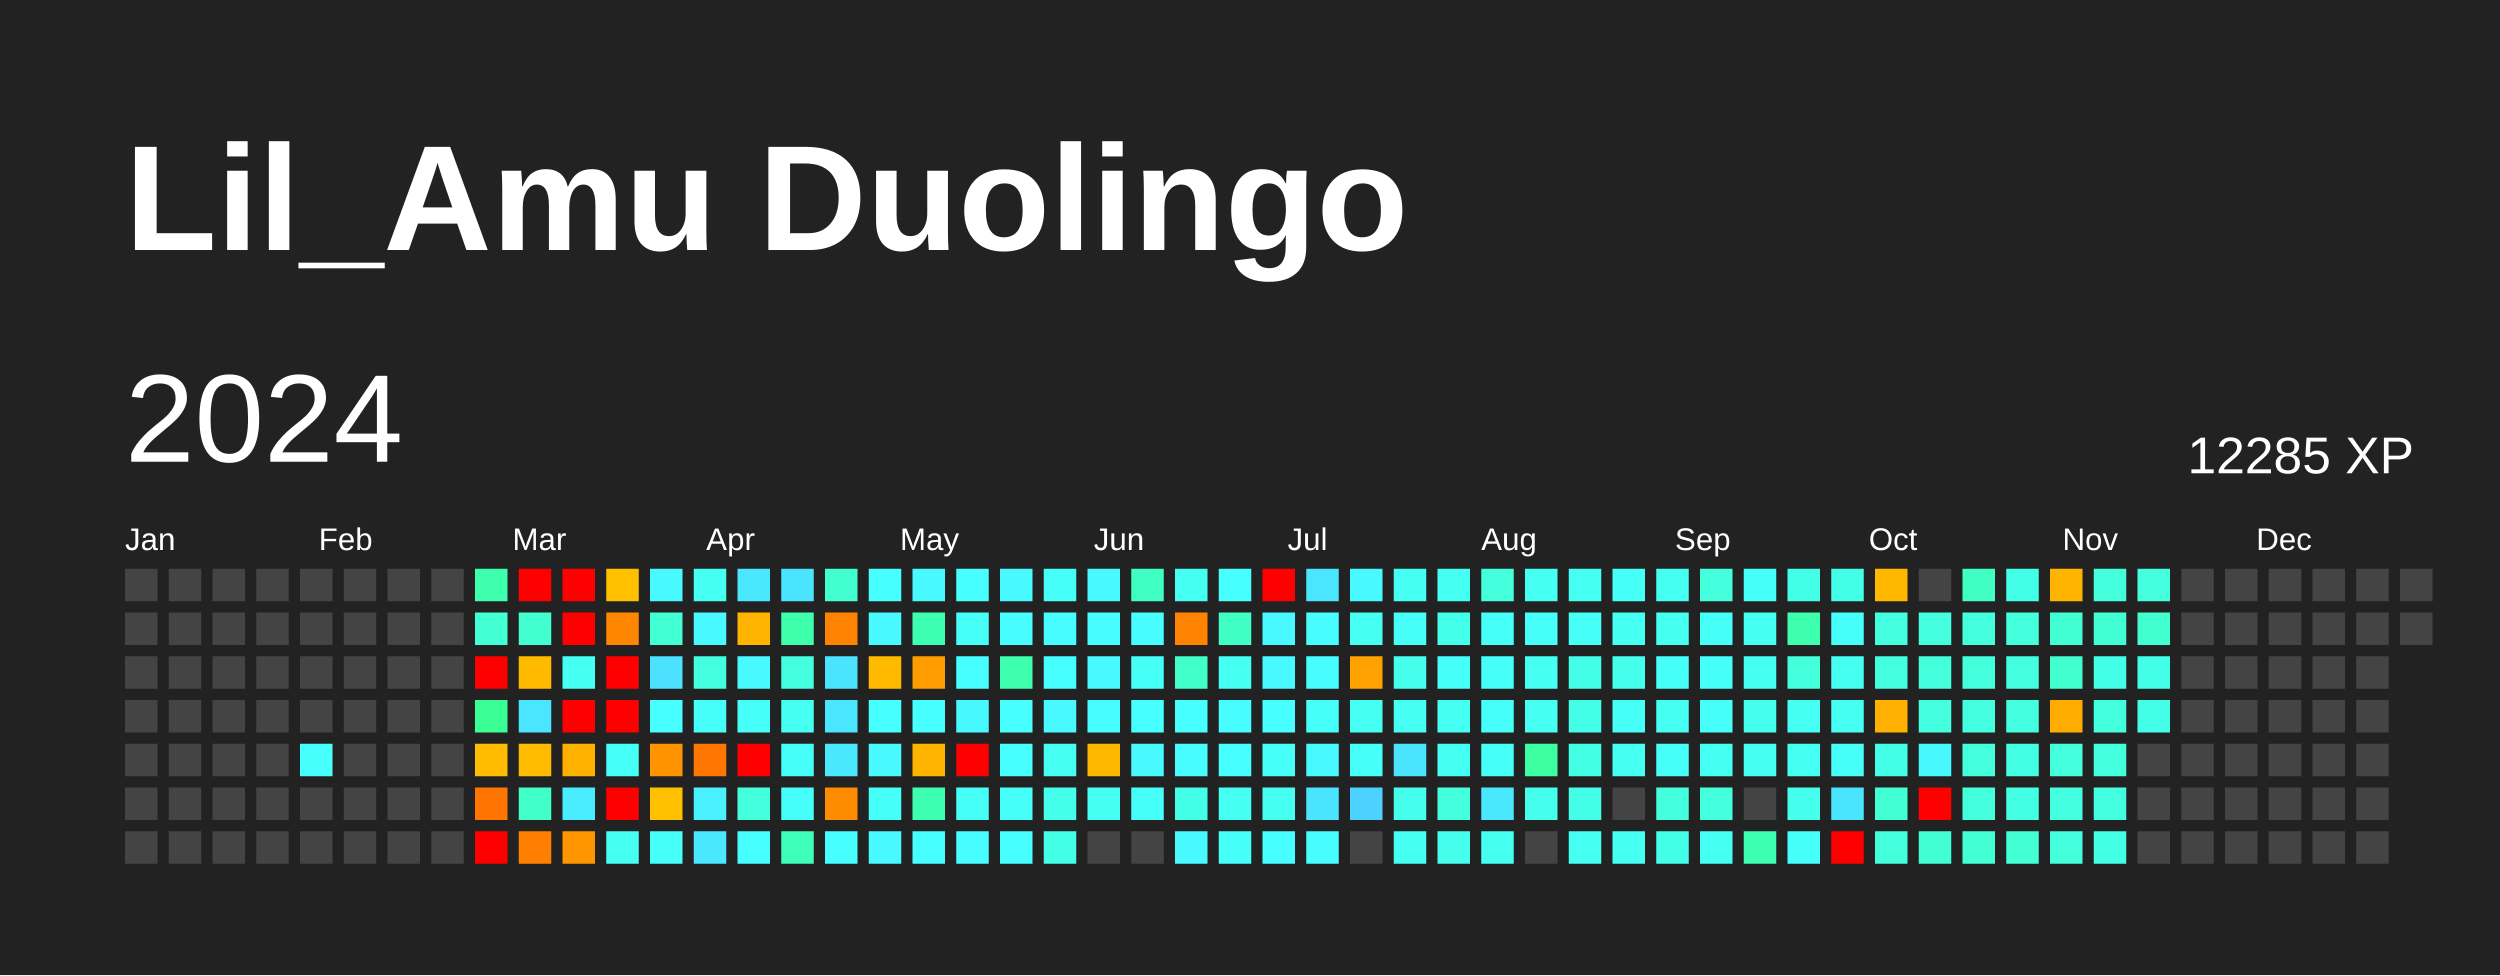
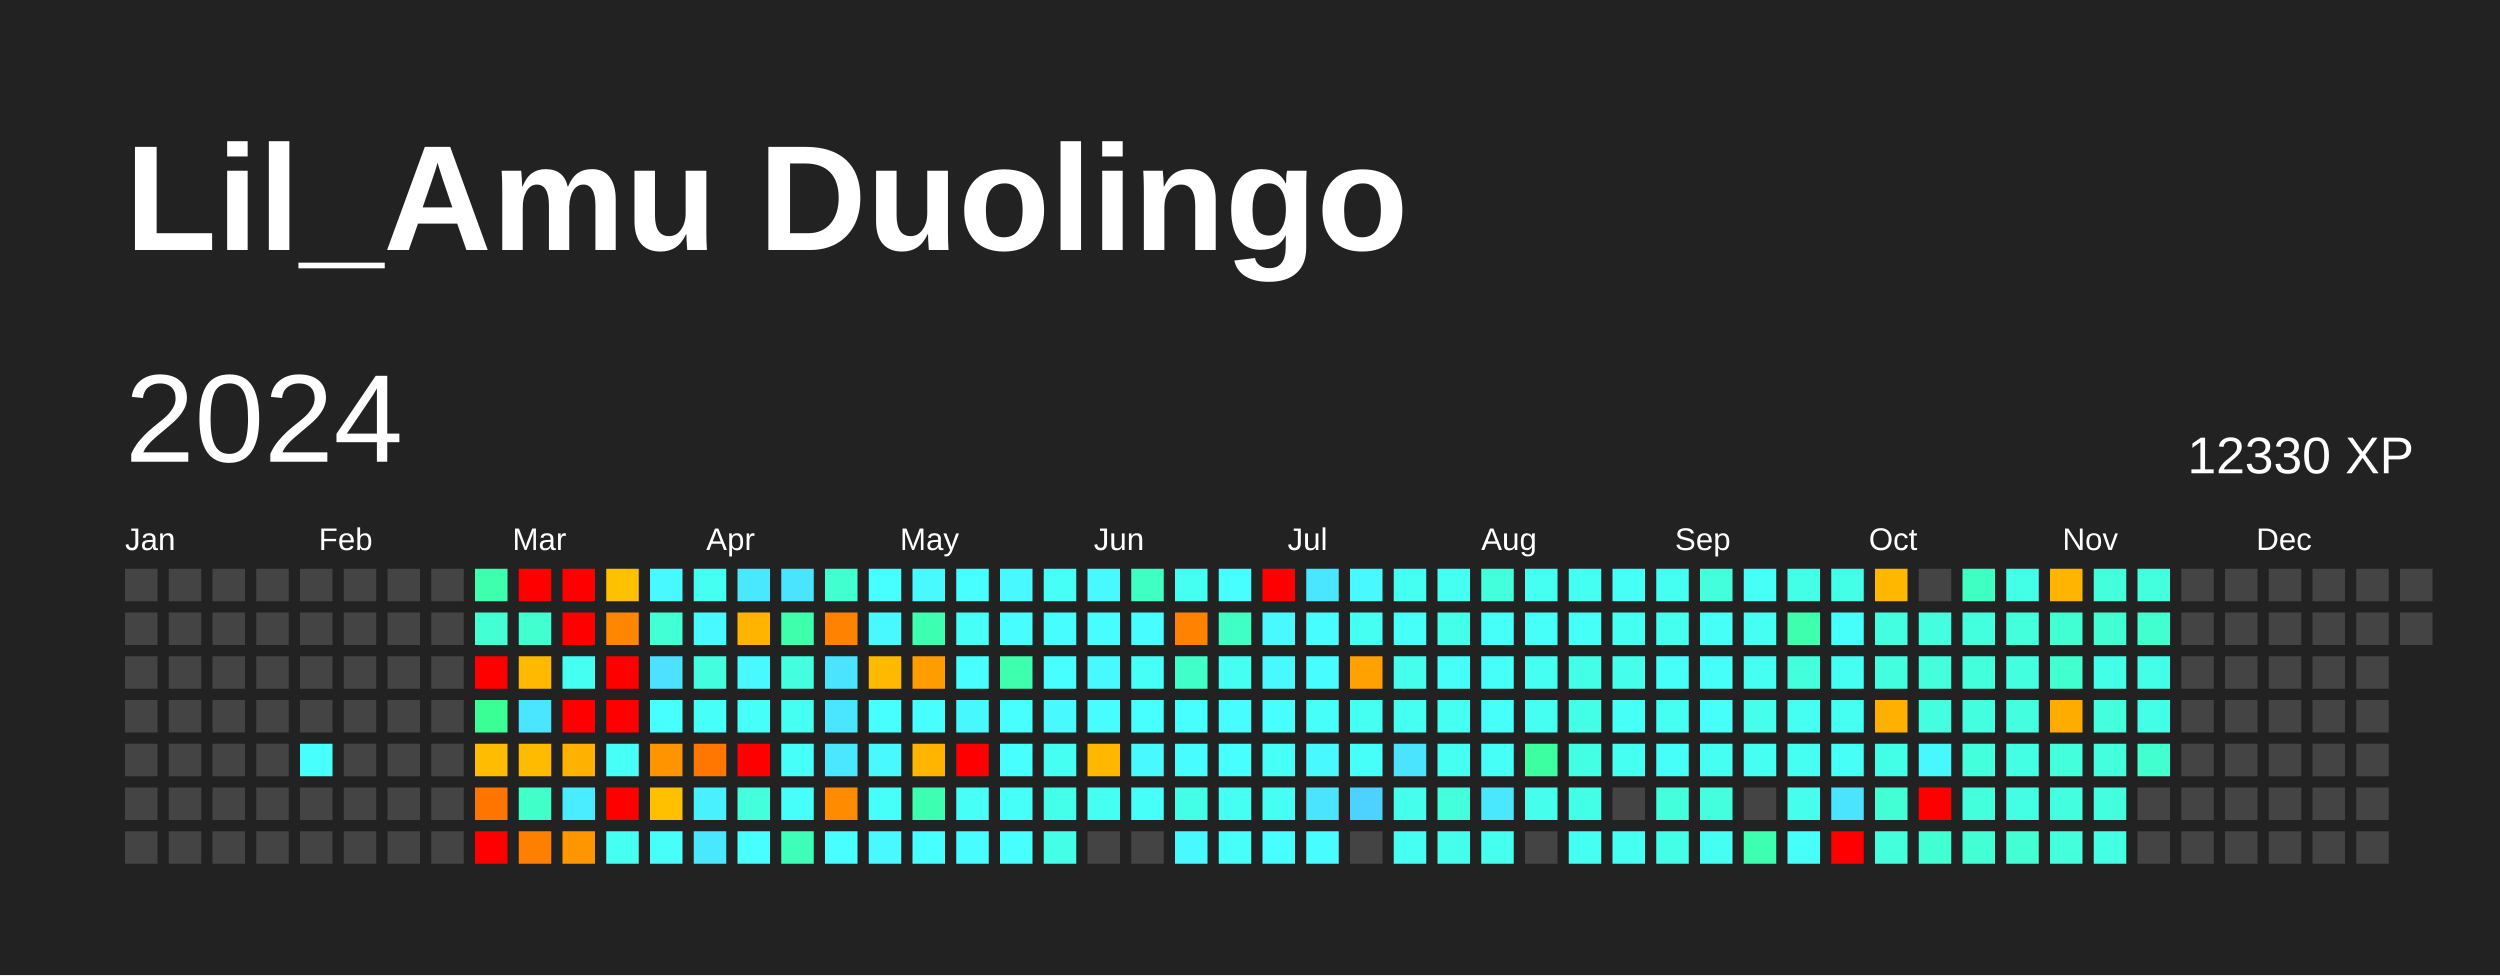
<svg xmlns="http://www.w3.org/2000/svg" baseProfile="full" height="78mm" version="1.1" viewBox="0,0,200,78" width="200mm">
  <defs />
  <rect fill="#222222" height="78" width="200" x="0" y="0" />
  <text fill="#FFFFFF" style="font-size:12px; font-family:Arial; font-weight:bold;" x="10" y="20">Lil_Amu Duolingo</text>
  <text dominant-baseline="hanging" fill="#FFFFFF" style="font-size:10.0px; font-family:Arial;" x="10" y="30">2024</text>
-   <text dominant-baseline="hanging" fill="#FFFFFF" style="font-size:4.125px; font-family:Arial;" x="175" y="35">12285 XP</text>
+   <text dominant-baseline="hanging" fill="#FFFFFF" style="font-size:4.125px; font-family:Arial;" x="175" y="35">12330 XP</text>
  <text fill="#FFFFFF" style="font-size:2.5px; font-family:Arial" x="10.0" y="44">Jan</text>
  <text fill="#FFFFFF" style="font-size:2.5px; font-family:Arial" x="25.5" y="44">Feb</text>
  <text fill="#FFFFFF" style="font-size:2.5px; font-family:Arial" x="41.0" y="44">Mar</text>
  <text fill="#FFFFFF" style="font-size:2.5px; font-family:Arial" x="56.5" y="44">Apr</text>
  <text fill="#FFFFFF" style="font-size:2.5px; font-family:Arial" x="72.0" y="44">May</text>
  <text fill="#FFFFFF" style="font-size:2.5px; font-family:Arial" x="87.5" y="44">Jun</text>
  <text fill="#FFFFFF" style="font-size:2.5px; font-family:Arial" x="103.0" y="44">Jul</text>
  <text fill="#FFFFFF" style="font-size:2.5px; font-family:Arial" x="118.5" y="44">Aug</text>
  <text fill="#FFFFFF" style="font-size:2.5px; font-family:Arial" x="134.0" y="44">Sep</text>
  <text fill="#FFFFFF" style="font-size:2.5px; font-family:Arial" x="149.5" y="44">Oct</text>
  <text fill="#FFFFFF" style="font-size:2.5px; font-family:Arial" x="165.0" y="44">Nov</text>
  <text fill="#FFFFFF" style="font-size:2.5px; font-family:Arial" x="180.5" y="44">Dec</text>
  <rect fill="#444444" height="2.6" width="2.6" x="10.0" y="45.5" />
  <rect fill="#444444" height="2.6" width="2.6" x="10.0" y="49.0" />
  <rect fill="#444444" height="2.6" width="2.6" x="10.0" y="52.5" />
  <rect fill="#444444" height="2.6" width="2.6" x="10.0" y="56.0" />
  <rect fill="#444444" height="2.6" width="2.6" x="10.0" y="59.5" />
  <rect fill="#444444" height="2.6" width="2.6" x="10.0" y="63.0" />
  <rect fill="#444444" height="2.6" width="2.6" x="10.0" y="66.5" />
  <rect fill="#444444" height="2.6" width="2.6" x="13.5" y="45.5" />
  <rect fill="#444444" height="2.6" width="2.6" x="13.5" y="49.0" />
  <rect fill="#444444" height="2.6" width="2.6" x="13.5" y="52.5" />
  <rect fill="#444444" height="2.6" width="2.6" x="13.5" y="56.0" />
  <rect fill="#444444" height="2.6" width="2.6" x="13.5" y="59.5" />
  <rect fill="#444444" height="2.6" width="2.6" x="13.5" y="63.0" />
  <rect fill="#444444" height="2.6" width="2.6" x="13.5" y="66.5" />
  <rect fill="#444444" height="2.6" width="2.6" x="17.0" y="45.5" />
  <rect fill="#444444" height="2.6" width="2.6" x="17.0" y="49.0" />
  <rect fill="#444444" height="2.6" width="2.6" x="17.0" y="52.5" />
  <rect fill="#444444" height="2.6" width="2.6" x="17.0" y="56.0" />
  <rect fill="#444444" height="2.6" width="2.6" x="17.0" y="59.5" />
  <rect fill="#444444" height="2.6" width="2.6" x="17.0" y="63.0" />
  <rect fill="#444444" height="2.6" width="2.6" x="17.0" y="66.5" />
  <rect fill="#444444" height="2.6" width="2.6" x="20.5" y="45.5" />
  <rect fill="#444444" height="2.6" width="2.6" x="20.5" y="49.0" />
  <rect fill="#444444" height="2.6" width="2.6" x="20.5" y="52.5" />
  <rect fill="#444444" height="2.6" width="2.6" x="20.5" y="56.0" />
  <rect fill="#444444" height="2.6" width="2.6" x="20.5" y="59.5" />
  <rect fill="#444444" height="2.6" width="2.6" x="20.5" y="63.0" />
  <rect fill="#444444" height="2.6" width="2.6" x="20.5" y="66.5" />
  <rect fill="#444444" height="2.6" width="2.6" x="24.0" y="45.5" />
  <rect fill="#444444" height="2.6" width="2.6" x="24.0" y="49.0" />
  <rect fill="#444444" height="2.6" width="2.6" x="24.0" y="52.5" />
  <rect fill="#444444" height="2.6" width="2.6" x="24.0" y="56.0" />
  <rect fill="#47fffd" height="2.6" width="2.6" x="24.0" y="59.5" />
  <rect fill="#444444" height="2.6" width="2.6" x="24.0" y="63.0" />
  <rect fill="#444444" height="2.6" width="2.6" x="24.0" y="66.5" />
  <rect fill="#444444" height="2.6" width="2.6" x="27.5" y="45.5" />
  <rect fill="#444444" height="2.6" width="2.6" x="27.5" y="49.0" />
  <rect fill="#444444" height="2.6" width="2.6" x="27.5" y="52.5" />
  <rect fill="#444444" height="2.6" width="2.6" x="27.5" y="56.0" />
  <rect fill="#444444" height="2.6" width="2.6" x="27.5" y="59.5" />
  <rect fill="#444444" height="2.6" width="2.6" x="27.5" y="63.0" />
  <rect fill="#444444" height="2.6" width="2.6" x="27.5" y="66.5" />
  <rect fill="#444444" height="2.6" width="2.6" x="31.0" y="45.5" />
  <rect fill="#444444" height="2.6" width="2.6" x="31.0" y="49.0" />
  <rect fill="#444444" height="2.6" width="2.6" x="31.0" y="52.5" />
  <rect fill="#444444" height="2.6" width="2.6" x="31.0" y="56.0" />
  <rect fill="#444444" height="2.6" width="2.6" x="31.0" y="59.5" />
  <rect fill="#444444" height="2.6" width="2.6" x="31.0" y="63.0" />
  <rect fill="#444444" height="2.6" width="2.6" x="31.0" y="66.5" />
  <rect fill="#444444" height="2.6" width="2.6" x="34.5" y="45.5" />
  <rect fill="#444444" height="2.6" width="2.6" x="34.5" y="49.0" />
  <rect fill="#444444" height="2.6" width="2.6" x="34.5" y="52.5" />
  <rect fill="#444444" height="2.6" width="2.6" x="34.5" y="56.0" />
  <rect fill="#444444" height="2.6" width="2.6" x="34.5" y="59.5" />
  <rect fill="#444444" height="2.6" width="2.6" x="34.5" y="63.0" />
  <rect fill="#444444" height="2.6" width="2.6" x="34.5" y="66.5" />
  <rect fill="#3dffae" height="2.6" width="2.6" x="38.0" y="45.5" />
  <rect fill="#42ffd4" height="2.6" width="2.6" x="38.0" y="49.0" />
  <rect fill="red" height="2.6" width="2.6" x="38.0" y="52.5" />
  <rect fill="#3aff94" height="2.6" width="2.6" x="38.0" y="56.0" />
  <rect fill="#ffbc00" height="2.6" width="2.6" x="38.0" y="59.5" />
  <rect fill="#ff7500" height="2.6" width="2.6" x="38.0" y="63.0" />
  <rect fill="red" height="2.6" width="2.6" x="38.0" y="66.5" />
  <rect fill="red" height="2.6" width="2.6" x="41.5" y="45.5" />
  <rect fill="#41ffcf" height="2.6" width="2.6" x="41.5" y="49.0" />
  <rect fill="#ffba00" height="2.6" width="2.6" x="41.5" y="52.5" />
  <rect fill="#4ae6ff" height="2.6" width="2.6" x="41.5" y="56.0" />
  <rect fill="#ffbb00" height="2.6" width="2.6" x="41.5" y="59.5" />
  <rect fill="#40ffc8" height="2.6" width="2.6" x="41.5" y="63.0" />
  <rect fill="#ff7f00" height="2.6" width="2.6" x="41.5" y="66.5" />
  <rect fill="red" height="2.6" width="2.6" x="45.0" y="45.5" />
  <rect fill="red" height="2.6" width="2.6" x="45.0" y="49.0" />
  <rect fill="#46fff3" height="2.6" width="2.6" x="45.0" y="52.5" />
  <rect fill="red" height="2.6" width="2.6" x="45.0" y="56.0" />
  <rect fill="#ffb100" height="2.6" width="2.6" x="45.0" y="59.5" />
  <rect fill="#49edff" height="2.6" width="2.6" x="45.0" y="63.0" />
  <rect fill="#ff9600" height="2.6" width="2.6" x="45.0" y="66.5" />
  <rect fill="#ffc000" height="2.6" width="2.6" x="48.5" y="45.5" />
  <rect fill="#ff8600" height="2.6" width="2.6" x="48.5" y="49.0" />
  <rect fill="red" height="2.6" width="2.6" x="48.5" y="52.5" />
  <rect fill="red" height="2.6" width="2.6" x="48.5" y="56.0" />
  <rect fill="#46fff6" height="2.6" width="2.6" x="48.5" y="59.5" />
  <rect fill="red" height="2.6" width="2.6" x="48.5" y="63.0" />
  <rect fill="#46fff3" height="2.6" width="2.6" x="48.5" y="66.5" />
  <rect fill="#48faff" height="2.6" width="2.6" x="52.0" y="45.5" />
  <rect fill="#42ffd4" height="2.6" width="2.6" x="52.0" y="49.0" />
  <rect fill="#4be1ff" height="2.6" width="2.6" x="52.0" y="52.5" />
  <rect fill="#47ffff" height="2.6" width="2.6" x="52.0" y="56.0" />
  <rect fill="#ff9300" height="2.6" width="2.6" x="52.0" y="59.5" />
  <rect fill="#ffc000" height="2.6" width="2.6" x="52.0" y="63.0" />
  <rect fill="#46fff8" height="2.6" width="2.6" x="52.0" y="66.5" />
  <rect fill="#46fff3" height="2.6" width="2.6" x="55.5" y="45.5" />
  <rect fill="#48faff" height="2.6" width="2.6" x="55.5" y="49.0" />
  <rect fill="#43ffe0" height="2.6" width="2.6" x="55.5" y="52.5" />
  <rect fill="#46fff8" height="2.6" width="2.6" x="55.5" y="56.0" />
  <rect fill="#ff7700" height="2.6" width="2.6" x="55.5" y="59.5" />
  <rect fill="#49f1ff" height="2.6" width="2.6" x="55.5" y="63.0" />
  <rect fill="#4ae8ff" height="2.6" width="2.6" x="55.5" y="66.5" />
  <rect fill="#4ae8ff" height="2.6" width="2.6" x="59.0" y="45.5" />
  <rect fill="#ffb400" height="2.6" width="2.6" x="59.0" y="49.0" />
  <rect fill="#48faff" height="2.6" width="2.6" x="59.0" y="52.5" />
  <rect fill="#46fff8" height="2.6" width="2.6" x="59.0" y="56.0" />
  <rect fill="red" height="2.6" width="2.6" x="59.0" y="59.5" />
  <rect fill="#43ffdb" height="2.6" width="2.6" x="59.0" y="63.0" />
  <rect fill="#47ffff" height="2.6" width="2.6" x="59.0" y="66.5" />
  <rect fill="#4be4ff" height="2.6" width="2.6" x="62.5" y="45.5" />
  <rect fill="#3dffac" height="2.6" width="2.6" x="62.5" y="49.0" />
  <rect fill="#43ffe0" height="2.6" width="2.6" x="62.5" y="52.5" />
  <rect fill="#46fff3" height="2.6" width="2.6" x="62.5" y="56.0" />
  <rect fill="#46fff8" height="2.6" width="2.6" x="62.5" y="59.5" />
  <rect fill="#46fffa" height="2.6" width="2.6" x="62.5" y="63.0" />
  <rect fill="#3effb9" height="2.6" width="2.6" x="62.5" y="66.5" />
  <rect fill="#41ffcf" height="2.6" width="2.6" x="66.0" y="45.5" />
  <rect fill="#ff8300" height="2.6" width="2.6" x="66.0" y="49.0" />
  <rect fill="#4be4ff" height="2.6" width="2.6" x="66.0" y="52.5" />
  <rect fill="#4ae6ff" height="2.6" width="2.6" x="66.0" y="56.0" />
  <rect fill="#4ae8ff" height="2.6" width="2.6" x="66.0" y="59.5" />
  <rect fill="#ff8c00" height="2.6" width="2.6" x="66.0" y="63.0" />
  <rect fill="#47ffff" height="2.6" width="2.6" x="66.0" y="66.5" />
  <rect fill="#47ffff" height="2.6" width="2.6" x="69.5" y="45.5" />
  <rect fill="#48faff" height="2.6" width="2.6" x="69.5" y="49.0" />
  <rect fill="#ffba00" height="2.6" width="2.6" x="69.5" y="52.5" />
  <rect fill="#47ffff" height="2.6" width="2.6" x="69.5" y="56.0" />
  <rect fill="#48faff" height="2.6" width="2.6" x="69.5" y="59.5" />
  <rect fill="#46fff8" height="2.6" width="2.6" x="69.5" y="63.0" />
  <rect fill="#48faff" height="2.6" width="2.6" x="69.5" y="66.5" />
  <rect fill="#48faff" height="2.6" width="2.6" x="73.0" y="45.5" />
  <rect fill="#3dffb1" height="2.6" width="2.6" x="73.0" y="49.0" />
  <rect fill="#ff9c00" height="2.6" width="2.6" x="73.0" y="52.5" />
  <rect fill="#47ffff" height="2.6" width="2.6" x="73.0" y="56.0" />
  <rect fill="#ffb500" height="2.6" width="2.6" x="73.0" y="59.5" />
  <rect fill="#3dffb1" height="2.6" width="2.6" x="73.0" y="63.0" />
  <rect fill="#47ffff" height="2.6" width="2.6" x="73.0" y="66.5" />
  <rect fill="#47ffff" height="2.6" width="2.6" x="76.5" y="45.5" />
  <rect fill="#46fff6" height="2.6" width="2.6" x="76.5" y="49.0" />
  <rect fill="#47ffff" height="2.6" width="2.6" x="76.5" y="52.5" />
  <rect fill="#48f8ff" height="2.6" width="2.6" x="76.5" y="56.0" />
  <rect fill="red" height="2.6" width="2.6" x="76.5" y="59.5" />
  <rect fill="#46fff6" height="2.6" width="2.6" x="76.5" y="63.0" />
  <rect fill="#47fdff" height="2.6" width="2.6" x="76.5" y="66.5" />
  <rect fill="#48faff" height="2.6" width="2.6" x="80.0" y="45.5" />
  <rect fill="#47fdff" height="2.6" width="2.6" x="80.0" y="49.0" />
  <rect fill="#3dffae" height="2.6" width="2.6" x="80.0" y="52.5" />
  <rect fill="#47ffff" height="2.6" width="2.6" x="80.0" y="56.0" />
  <rect fill="#47ffff" height="2.6" width="2.6" x="80.0" y="59.5" />
  <rect fill="#46fff8" height="2.6" width="2.6" x="80.0" y="63.0" />
  <rect fill="#47ffff" height="2.6" width="2.6" x="80.0" y="66.5" />
  <rect fill="#46fff6" height="2.6" width="2.6" x="83.5" y="45.5" />
  <rect fill="#47fdff" height="2.6" width="2.6" x="83.5" y="49.0" />
  <rect fill="#47ffff" height="2.6" width="2.6" x="83.5" y="52.5" />
  <rect fill="#48faff" height="2.6" width="2.6" x="83.5" y="56.0" />
  <rect fill="#46fff3" height="2.6" width="2.6" x="83.5" y="59.5" />
  <rect fill="#44ffea" height="2.6" width="2.6" x="83.5" y="63.0" />
  <rect fill="#44ffe8" height="2.6" width="2.6" x="83.5" y="66.5" />
  <rect fill="#48faff" height="2.6" width="2.6" x="87.0" y="45.5" />
  <rect fill="#47fdff" height="2.6" width="2.6" x="87.0" y="49.0" />
  <rect fill="#48faff" height="2.6" width="2.6" x="87.0" y="52.5" />
  <rect fill="#47fdff" height="2.6" width="2.6" x="87.0" y="56.0" />
  <rect fill="#ffb700" height="2.6" width="2.6" x="87.0" y="59.5" />
  <rect fill="#46fff3" height="2.6" width="2.6" x="87.0" y="63.0" />
  <rect fill="#444444" height="2.6" width="2.6" x="87.0" y="66.5" />
  <rect fill="#40ffc3" height="2.6" width="2.6" x="90.5" y="45.5" />
  <rect fill="#47fdff" height="2.6" width="2.6" x="90.5" y="49.0" />
  <rect fill="#46fff6" height="2.6" width="2.6" x="90.5" y="52.5" />
  <rect fill="#47ffff" height="2.6" width="2.6" x="90.5" y="56.0" />
  <rect fill="#48faff" height="2.6" width="2.6" x="90.5" y="59.5" />
  <rect fill="#46fff8" height="2.6" width="2.6" x="90.5" y="63.0" />
  <rect fill="#444444" height="2.6" width="2.6" x="90.5" y="66.5" />
  <rect fill="#46fff3" height="2.6" width="2.6" x="94.0" y="45.5" />
  <rect fill="#ff8300" height="2.6" width="2.6" x="94.0" y="49.0" />
  <rect fill="#40ffc8" height="2.6" width="2.6" x="94.0" y="52.5" />
  <rect fill="#47ffff" height="2.6" width="2.6" x="94.0" y="56.0" />
  <rect fill="#47fdff" height="2.6" width="2.6" x="94.0" y="59.5" />
  <rect fill="#44ffe8" height="2.6" width="2.6" x="94.0" y="63.0" />
  <rect fill="#48faff" height="2.6" width="2.6" x="94.0" y="66.5" />
  <rect fill="#47ffff" height="2.6" width="2.6" x="97.5" y="45.5" />
  <rect fill="#40ffc5" height="2.6" width="2.6" x="97.5" y="49.0" />
  <rect fill="#46fff3" height="2.6" width="2.6" x="97.5" y="52.5" />
  <rect fill="#47fdff" height="2.6" width="2.6" x="97.5" y="56.0" />
  <rect fill="#47ffff" height="2.6" width="2.6" x="97.5" y="59.5" />
  <rect fill="#46fff3" height="2.6" width="2.6" x="97.5" y="63.0" />
  <rect fill="#46fff8" height="2.6" width="2.6" x="97.5" y="66.5" />
  <rect fill="red" height="2.6" width="2.6" x="101.0" y="45.5" />
  <rect fill="#48faff" height="2.6" width="2.6" x="101.0" y="49.0" />
  <rect fill="#48faff" height="2.6" width="2.6" x="101.0" y="52.5" />
  <rect fill="#47ffff" height="2.6" width="2.6" x="101.0" y="56.0" />
  <rect fill="#46fff6" height="2.6" width="2.6" x="101.0" y="59.5" />
  <rect fill="#46fff3" height="2.6" width="2.6" x="101.0" y="63.0" />
  <rect fill="#47ffff" height="2.6" width="2.6" x="101.0" y="66.5" />
  <rect fill="#4ae6ff" height="2.6" width="2.6" x="104.5" y="45.5" />
  <rect fill="#47fdff" height="2.6" width="2.6" x="104.5" y="49.0" />
  <rect fill="#47fdff" height="2.6" width="2.6" x="104.5" y="52.5" />
  <rect fill="#46fff8" height="2.6" width="2.6" x="104.5" y="56.0" />
  <rect fill="#48faff" height="2.6" width="2.6" x="104.5" y="59.5" />
  <rect fill="#4be4ff" height="2.6" width="2.6" x="104.5" y="63.0" />
  <rect fill="#47fdff" height="2.6" width="2.6" x="104.5" y="66.5" />
  <rect fill="#48faff" height="2.6" width="2.6" x="108.0" y="45.5" />
  <rect fill="#46fff3" height="2.6" width="2.6" x="108.0" y="49.0" />
  <rect fill="#ffa100" height="2.6" width="2.6" x="108.0" y="52.5" />
  <rect fill="#46fff3" height="2.6" width="2.6" x="108.0" y="56.0" />
  <rect fill="#46fff8" height="2.6" width="2.6" x="108.0" y="59.5" />
  <rect fill="#4dd2ff" height="2.6" width="2.6" x="108.0" y="63.0" />
  <rect fill="#444444" height="2.6" width="2.6" x="108.0" y="66.5" />
  <rect fill="#46fff3" height="2.6" width="2.6" x="111.5" y="45.5" />
  <rect fill="#46fff8" height="2.6" width="2.6" x="111.5" y="49.0" />
  <rect fill="#45ffec" height="2.6" width="2.6" x="111.5" y="52.5" />
  <rect fill="#46fff3" height="2.6" width="2.6" x="111.5" y="56.0" />
  <rect fill="#4be4ff" height="2.6" width="2.6" x="111.5" y="59.5" />
  <rect fill="#45ffec" height="2.6" width="2.6" x="111.5" y="63.0" />
  <rect fill="#46fff3" height="2.6" width="2.6" x="111.5" y="66.5" />
  <rect fill="#46fff3" height="2.6" width="2.6" x="115.0" y="45.5" />
  <rect fill="#44ffea" height="2.6" width="2.6" x="115.0" y="49.0" />
  <rect fill="#46fff8" height="2.6" width="2.6" x="115.0" y="52.5" />
  <rect fill="#46fff3" height="2.6" width="2.6" x="115.0" y="56.0" />
  <rect fill="#46fff3" height="2.6" width="2.6" x="115.0" y="59.5" />
  <rect fill="#43ffdb" height="2.6" width="2.6" x="115.0" y="63.0" />
  <rect fill="#45ffec" height="2.6" width="2.6" x="115.0" y="66.5" />
  <rect fill="#43ffdb" height="2.6" width="2.6" x="118.5" y="45.5" />
  <rect fill="#46fff8" height="2.6" width="2.6" x="118.5" y="49.0" />
  <rect fill="#46fff8" height="2.6" width="2.6" x="118.5" y="52.5" />
  <rect fill="#46fffa" height="2.6" width="2.6" x="118.5" y="56.0" />
  <rect fill="#46fff6" height="2.6" width="2.6" x="118.5" y="59.5" />
  <rect fill="#4ae8ff" height="2.6" width="2.6" x="118.5" y="63.0" />
  <rect fill="#45ffef" height="2.6" width="2.6" x="118.5" y="66.5" />
  <rect fill="#46fff3" height="2.6" width="2.6" x="122.0" y="45.5" />
  <rect fill="#46fff8" height="2.6" width="2.6" x="122.0" y="49.0" />
  <rect fill="#46fff3" height="2.6" width="2.6" x="122.0" y="52.5" />
  <rect fill="#46fff3" height="2.6" width="2.6" x="122.0" y="56.0" />
  <rect fill="#3cffa2" height="2.6" width="2.6" x="122.0" y="59.5" />
  <rect fill="#45ffec" height="2.6" width="2.6" x="122.0" y="63.0" />
  <rect fill="#444444" height="2.6" width="2.6" x="122.0" y="66.5" />
  <rect fill="#46fff3" height="2.6" width="2.6" x="125.5" y="45.5" />
  <rect fill="#46fff6" height="2.6" width="2.6" x="125.5" y="49.0" />
  <rect fill="#44ffe8" height="2.6" width="2.6" x="125.5" y="52.5" />
  <rect fill="#44ffe8" height="2.6" width="2.6" x="125.5" y="56.0" />
  <rect fill="#43ffe3" height="2.6" width="2.6" x="125.5" y="59.5" />
  <rect fill="#44ffe8" height="2.6" width="2.6" x="125.5" y="63.0" />
  <rect fill="#46fff3" height="2.6" width="2.6" x="125.5" y="66.5" />
  <rect fill="#46fff6" height="2.6" width="2.6" x="129.0" y="45.5" />
  <rect fill="#46fff3" height="2.6" width="2.6" x="129.0" y="49.0" />
  <rect fill="#45ffec" height="2.6" width="2.6" x="129.0" y="52.5" />
  <rect fill="#46fff6" height="2.6" width="2.6" x="129.0" y="56.0" />
  <rect fill="#46fff3" height="2.6" width="2.6" x="129.0" y="59.5" />
  <rect fill="#444444" height="2.6" width="2.6" x="129.0" y="63.0" />
  <rect fill="#46fff3" height="2.6" width="2.6" x="129.0" y="66.5" />
  <rect fill="#46fff3" height="2.6" width="2.6" x="132.5" y="45.5" />
  <rect fill="#45ffef" height="2.6" width="2.6" x="132.5" y="49.0" />
  <rect fill="#46fff8" height="2.6" width="2.6" x="132.5" y="52.5" />
  <rect fill="#46fff3" height="2.6" width="2.6" x="132.5" y="56.0" />
  <rect fill="#46fff8" height="2.6" width="2.6" x="132.5" y="59.5" />
  <rect fill="#43ffdb" height="2.6" width="2.6" x="132.5" y="63.0" />
  <rect fill="#44ffe8" height="2.6" width="2.6" x="132.5" y="66.5" />
  <rect fill="#43ffdb" height="2.6" width="2.6" x="136.0" y="45.5" />
  <rect fill="#46fff6" height="2.6" width="2.6" x="136.0" y="49.0" />
  <rect fill="#46fff8" height="2.6" width="2.6" x="136.0" y="52.5" />
  <rect fill="#46fffa" height="2.6" width="2.6" x="136.0" y="56.0" />
  <rect fill="#46fff3" height="2.6" width="2.6" x="136.0" y="59.5" />
  <rect fill="#43ffde" height="2.6" width="2.6" x="136.0" y="63.0" />
  <rect fill="#46fff3" height="2.6" width="2.6" x="136.0" y="66.5" />
  <rect fill="#46fff6" height="2.6" width="2.6" x="139.5" y="45.5" />
  <rect fill="#46fff3" height="2.6" width="2.6" x="139.5" y="49.0" />
  <rect fill="#46fff3" height="2.6" width="2.6" x="139.5" y="52.5" />
  <rect fill="#45ffec" height="2.6" width="2.6" x="139.5" y="56.0" />
  <rect fill="#46fff3" height="2.6" width="2.6" x="139.5" y="59.5" />
  <rect fill="#444444" height="2.6" width="2.6" x="139.5" y="63.0" />
  <rect fill="#3dffb1" height="2.6" width="2.6" x="139.5" y="66.5" />
  <rect fill="#44ffe8" height="2.6" width="2.6" x="143.0" y="45.5" />
  <rect fill="#3dffae" height="2.6" width="2.6" x="143.0" y="49.0" />
  <rect fill="#43ffdb" height="2.6" width="2.6" x="143.0" y="52.5" />
  <rect fill="#46fff3" height="2.6" width="2.6" x="143.0" y="56.0" />
  <rect fill="#46fff3" height="2.6" width="2.6" x="143.0" y="59.5" />
  <rect fill="#45ffec" height="2.6" width="2.6" x="143.0" y="63.0" />
  <rect fill="#46fff8" height="2.6" width="2.6" x="143.0" y="66.5" />
  <rect fill="#44ffe8" height="2.6" width="2.6" x="146.5" y="45.5" />
  <rect fill="#46fffa" height="2.6" width="2.6" x="146.5" y="49.0" />
  <rect fill="#46fff3" height="2.6" width="2.6" x="146.5" y="52.5" />
  <rect fill="#46fff3" height="2.6" width="2.6" x="146.5" y="56.0" />
  <rect fill="#46fff6" height="2.6" width="2.6" x="146.5" y="59.5" />
  <rect fill="#4be4ff" height="2.6" width="2.6" x="146.5" y="63.0" />
  <rect fill="red" height="2.6" width="2.6" x="146.5" y="66.5" />
  <rect fill="#ffb700" height="2.6" width="2.6" x="150.0" y="45.5" />
  <rect fill="#43ffe0" height="2.6" width="2.6" x="150.0" y="49.0" />
  <rect fill="#43ffe0" height="2.6" width="2.6" x="150.0" y="52.5" />
  <rect fill="#ffb000" height="2.6" width="2.6" x="150.0" y="56.0" />
  <rect fill="#44ffe8" height="2.6" width="2.6" x="150.0" y="59.5" />
  <rect fill="#42ffd4" height="2.6" width="2.6" x="150.0" y="63.0" />
  <rect fill="#43ffdb" height="2.6" width="2.6" x="150.0" y="66.5" />
  <rect fill="#444444" height="2.6" width="2.6" x="153.5" y="45.5" />
  <rect fill="#43ffe0" height="2.6" width="2.6" x="153.5" y="49.0" />
  <rect fill="#43ffdb" height="2.6" width="2.6" x="153.5" y="52.5" />
  <rect fill="#43ffe0" height="2.6" width="2.6" x="153.5" y="56.0" />
  <rect fill="#48f8ff" height="2.6" width="2.6" x="153.5" y="59.5" />
  <rect fill="red" height="2.6" width="2.6" x="153.5" y="63.0" />
  <rect fill="#41ffd2" height="2.6" width="2.6" x="153.5" y="66.5" />
  <rect fill="#40ffc3" height="2.6" width="2.6" x="157.0" y="45.5" />
  <rect fill="#43ffde" height="2.6" width="2.6" x="157.0" y="49.0" />
  <rect fill="#43ffdb" height="2.6" width="2.6" x="157.0" y="52.5" />
  <rect fill="#43ffe0" height="2.6" width="2.6" x="157.0" y="56.0" />
  <rect fill="#43ffdb" height="2.6" width="2.6" x="157.0" y="59.5" />
  <rect fill="#43ffdb" height="2.6" width="2.6" x="157.0" y="63.0" />
  <rect fill="#42ffd4" height="2.6" width="2.6" x="157.0" y="66.5" />
  <rect fill="#44ffe8" height="2.6" width="2.6" x="160.5" y="45.5" />
  <rect fill="#43ffdb" height="2.6" width="2.6" x="160.5" y="49.0" />
  <rect fill="#43ffe0" height="2.6" width="2.6" x="160.5" y="52.5" />
  <rect fill="#43ffe0" height="2.6" width="2.6" x="160.5" y="56.0" />
  <rect fill="#43ffe3" height="2.6" width="2.6" x="160.5" y="59.5" />
  <rect fill="#43ffe3" height="2.6" width="2.6" x="160.5" y="63.0" />
  <rect fill="#42ffd4" height="2.6" width="2.6" x="160.5" y="66.5" />
  <rect fill="#ffb500" height="2.6" width="2.6" x="164.0" y="45.5" />
  <rect fill="#41ffd2" height="2.6" width="2.6" x="164.0" y="49.0" />
  <rect fill="#41ffcf" height="2.6" width="2.6" x="164.0" y="52.5" />
  <rect fill="#ffac00" height="2.6" width="2.6" x="164.0" y="56.0" />
  <rect fill="#43ffdb" height="2.6" width="2.6" x="164.0" y="59.5" />
  <rect fill="#43ffe0" height="2.6" width="2.6" x="164.0" y="63.0" />
  <rect fill="#43ffdb" height="2.6" width="2.6" x="164.0" y="66.5" />
  <rect fill="#43ffdb" height="2.6" width="2.6" x="167.5" y="45.5" />
  <rect fill="#41ffd2" height="2.6" width="2.6" x="167.5" y="49.0" />
  <rect fill="#44ffe8" height="2.6" width="2.6" x="167.5" y="52.5" />
  <rect fill="#43ffde" height="2.6" width="2.6" x="167.5" y="56.0" />
  <rect fill="#43ffde" height="2.6" width="2.6" x="167.5" y="59.5" />
  <rect fill="#43ffe0" height="2.6" width="2.6" x="167.5" y="63.0" />
  <rect fill="#43ffe3" height="2.6" width="2.6" x="167.5" y="66.5" />
  <rect fill="#43ffde" height="2.6" width="2.6" x="171.0" y="45.5" />
  <rect fill="#41ffcf" height="2.6" width="2.6" x="171.0" y="49.0" />
  <rect fill="#44ffe8" height="2.6" width="2.6" x="171.0" y="52.5" />
  <rect fill="#44ffe8" height="2.6" width="2.6" x="171.0" y="56.0" />
-   <rect fill="#444444" height="2.6" width="2.6" x="171.0" y="59.5" />
+   <rect fill="#41ffcf" height="2.6" width="2.6" x="171.0" y="59.5" />
  <rect fill="#444444" height="2.6" width="2.6" x="171.0" y="63.0" />
  <rect fill="#444444" height="2.6" width="2.6" x="171.0" y="66.5" />
  <rect fill="#444444" height="2.6" width="2.6" x="174.5" y="45.5" />
  <rect fill="#444444" height="2.6" width="2.6" x="174.5" y="49.0" />
  <rect fill="#444444" height="2.6" width="2.6" x="174.5" y="52.5" />
  <rect fill="#444444" height="2.6" width="2.6" x="174.5" y="56.0" />
  <rect fill="#444444" height="2.6" width="2.6" x="174.5" y="59.5" />
  <rect fill="#444444" height="2.6" width="2.6" x="174.5" y="63.0" />
  <rect fill="#444444" height="2.6" width="2.6" x="174.5" y="66.5" />
  <rect fill="#444444" height="2.6" width="2.6" x="178.0" y="45.5" />
  <rect fill="#444444" height="2.6" width="2.6" x="178.0" y="49.0" />
  <rect fill="#444444" height="2.6" width="2.6" x="178.0" y="52.5" />
  <rect fill="#444444" height="2.6" width="2.6" x="178.0" y="56.0" />
  <rect fill="#444444" height="2.6" width="2.6" x="178.0" y="59.5" />
  <rect fill="#444444" height="2.6" width="2.6" x="178.0" y="63.0" />
  <rect fill="#444444" height="2.6" width="2.6" x="178.0" y="66.5" />
  <rect fill="#444444" height="2.6" width="2.6" x="181.5" y="45.5" />
  <rect fill="#444444" height="2.6" width="2.6" x="181.5" y="49.0" />
  <rect fill="#444444" height="2.6" width="2.6" x="181.5" y="52.5" />
  <rect fill="#444444" height="2.6" width="2.6" x="181.5" y="56.0" />
  <rect fill="#444444" height="2.6" width="2.6" x="181.5" y="59.5" />
  <rect fill="#444444" height="2.6" width="2.6" x="181.5" y="63.0" />
  <rect fill="#444444" height="2.6" width="2.6" x="181.5" y="66.5" />
  <rect fill="#444444" height="2.6" width="2.6" x="185.0" y="45.5" />
  <rect fill="#444444" height="2.6" width="2.6" x="185.0" y="49.0" />
  <rect fill="#444444" height="2.6" width="2.6" x="185.0" y="52.5" />
  <rect fill="#444444" height="2.6" width="2.6" x="185.0" y="56.0" />
  <rect fill="#444444" height="2.6" width="2.6" x="185.0" y="59.5" />
  <rect fill="#444444" height="2.6" width="2.6" x="185.0" y="63.0" />
  <rect fill="#444444" height="2.6" width="2.6" x="185.0" y="66.5" />
  <rect fill="#444444" height="2.6" width="2.6" x="188.5" y="45.5" />
  <rect fill="#444444" height="2.6" width="2.6" x="188.5" y="49.0" />
  <rect fill="#444444" height="2.6" width="2.6" x="188.5" y="52.5" />
  <rect fill="#444444" height="2.6" width="2.6" x="188.5" y="56.0" />
  <rect fill="#444444" height="2.6" width="2.6" x="188.5" y="59.5" />
  <rect fill="#444444" height="2.6" width="2.6" x="188.5" y="63.0" />
  <rect fill="#444444" height="2.6" width="2.6" x="188.5" y="66.5" />
  <rect fill="#444444" height="2.6" width="2.6" x="192.0" y="45.5" />
  <rect fill="#444444" height="2.6" width="2.6" x="192.0" y="49.0" />
</svg>
